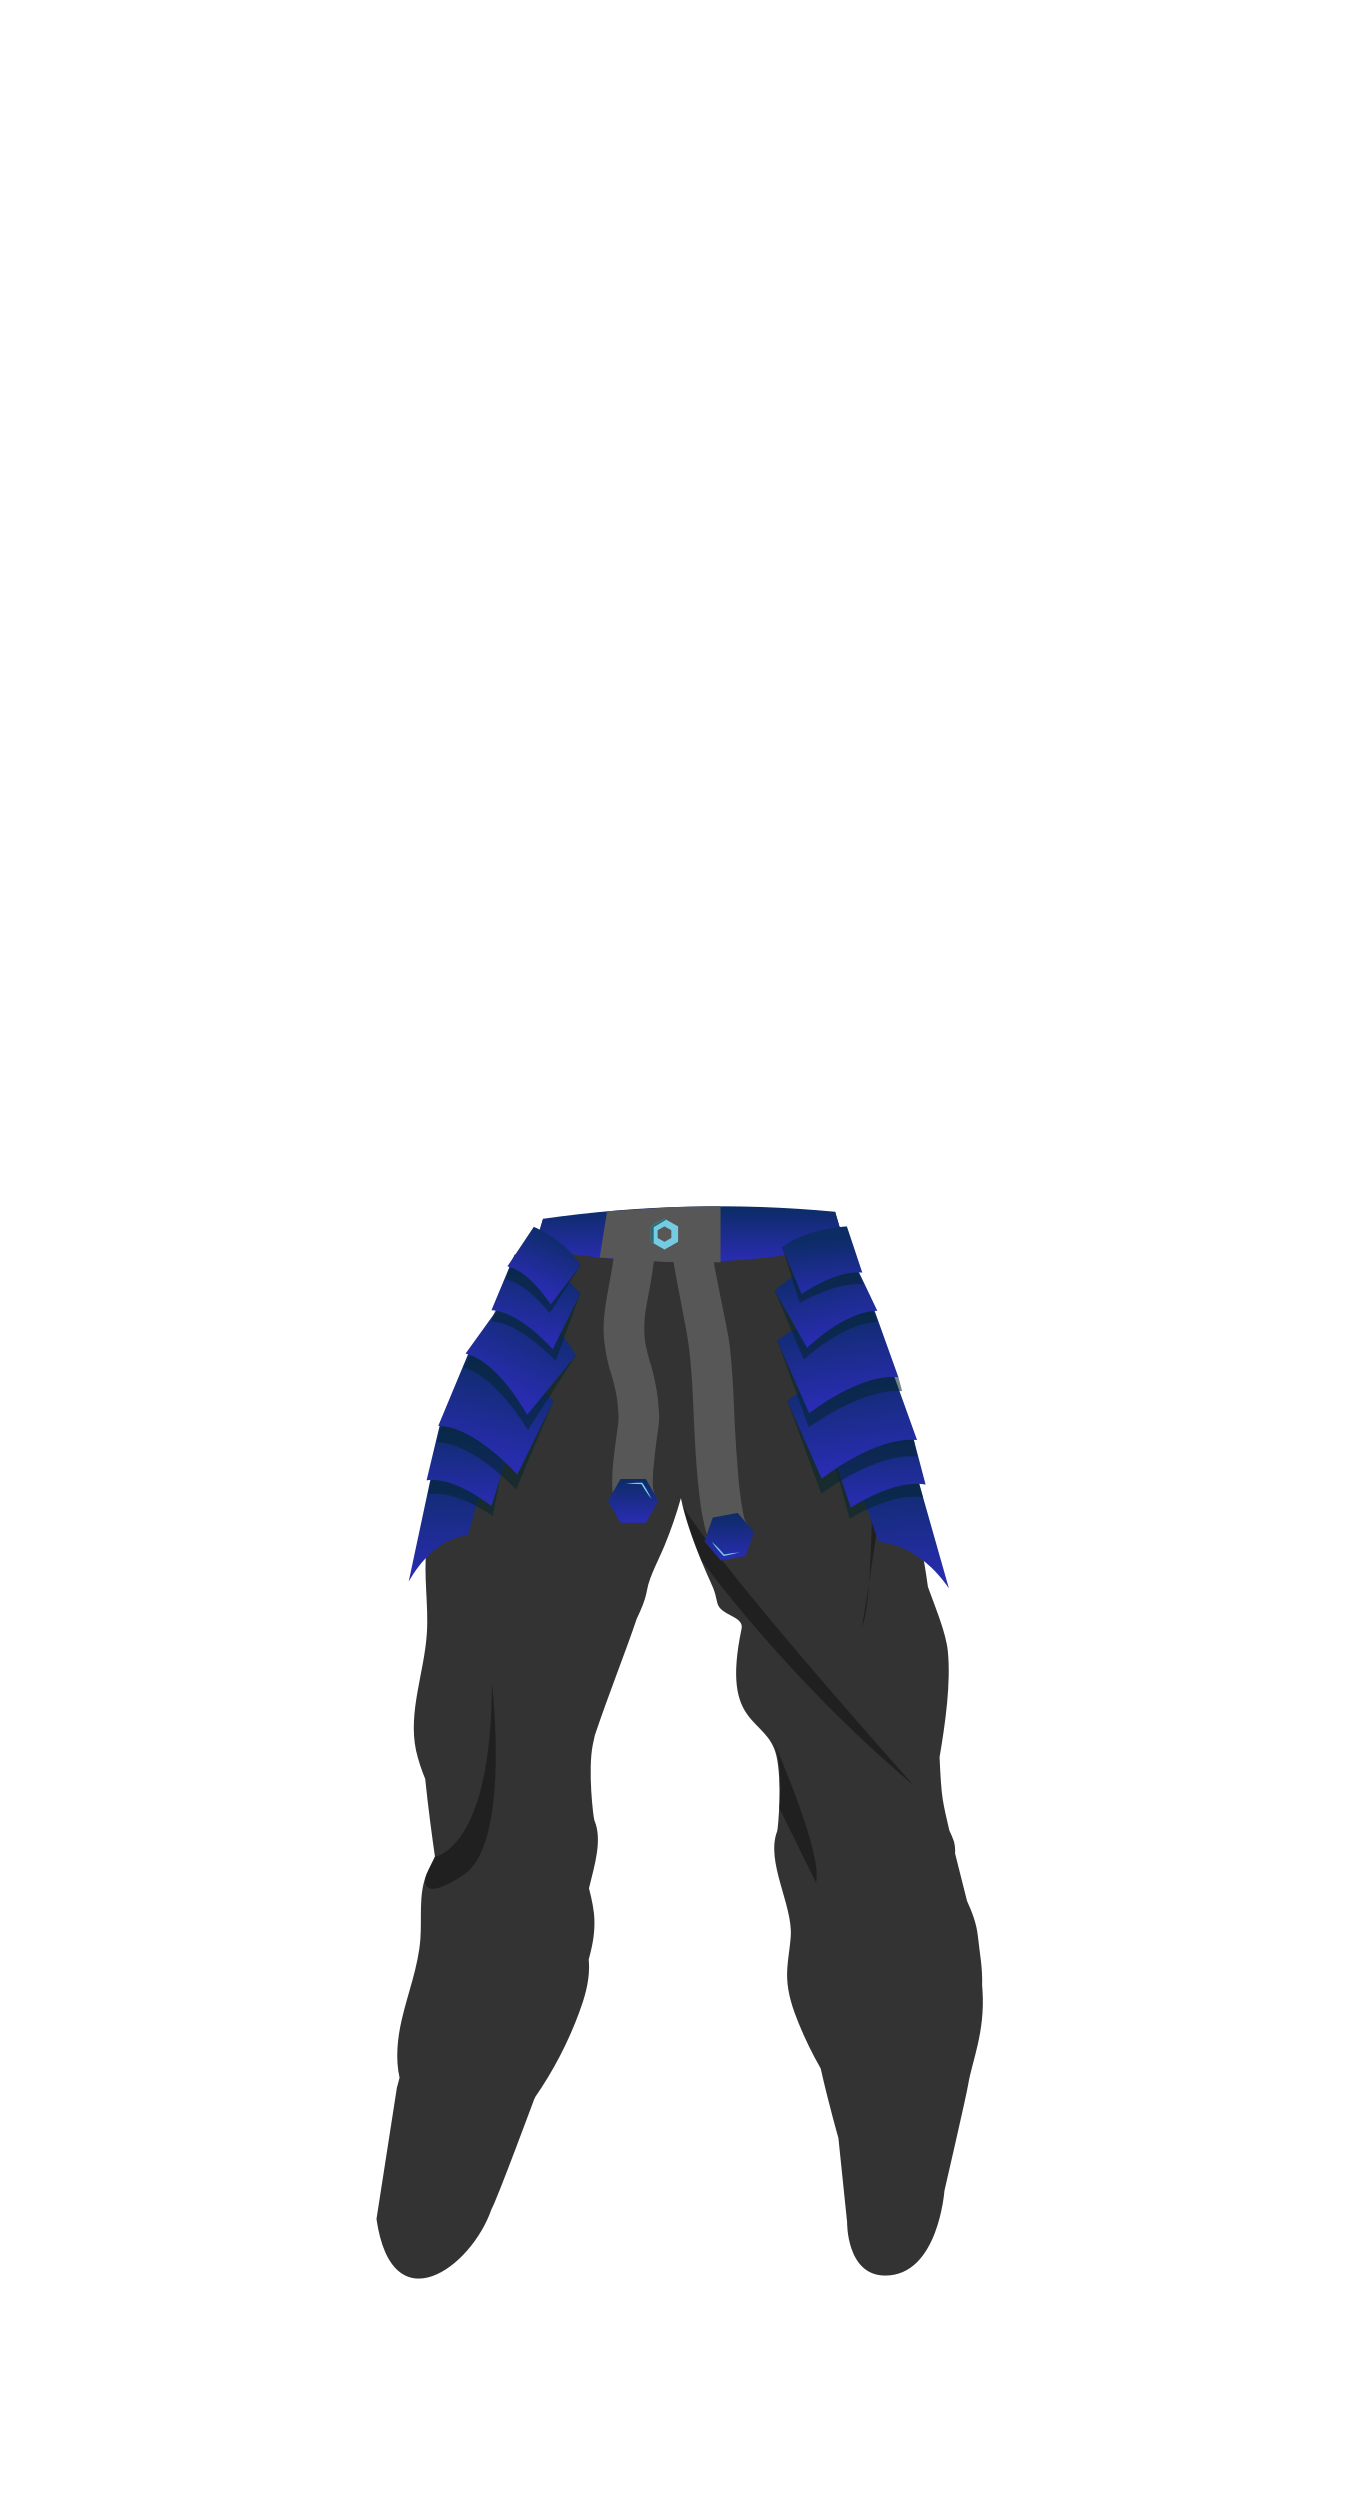
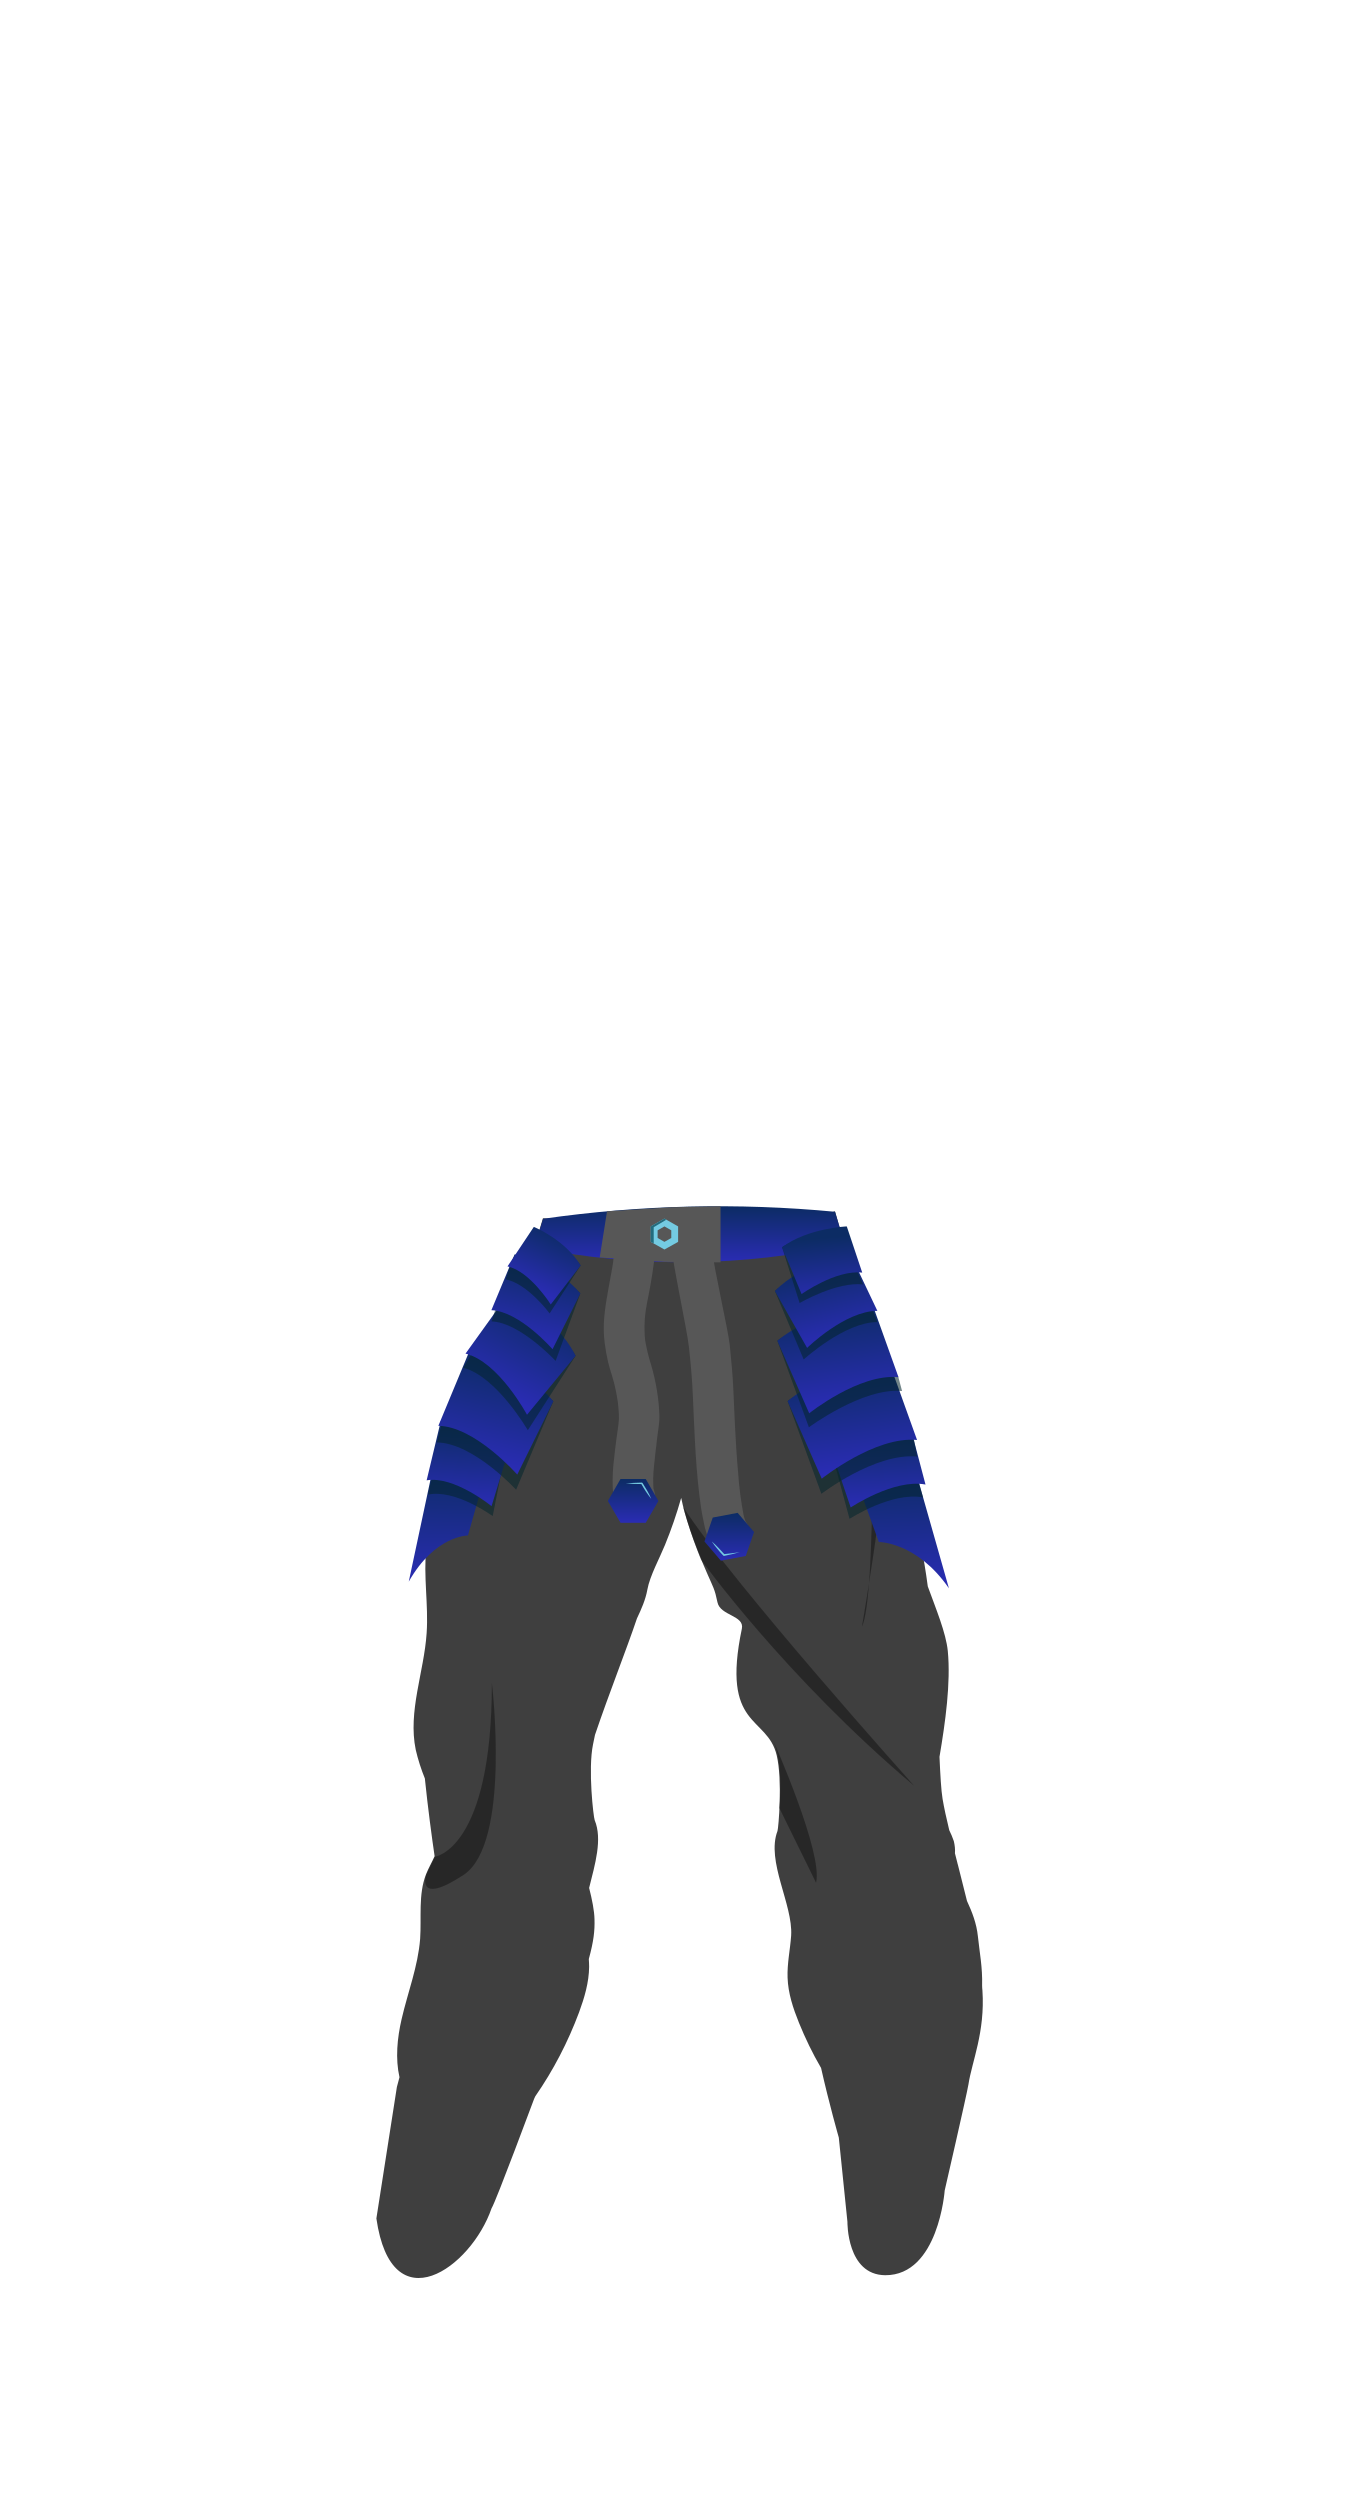
- <svg xmlns="http://www.w3.org/2000/svg" xmlns:xlink="http://www.w3.org/1999/xlink" viewBox="0 0 837.33 1537">
-   <defs>
-     <style>.cls-1{fill:none;}.cls-2{fill:#333;}.cls-2,.cls-3,.cls-4,.cls-5{fill-rule:evenodd;}.cls-3{fill:#050505;opacity:0.41;}.cls-4{fill:url(#linear-gradient);}.cls-5,.cls-6{fill:#575757;}.cls-7{fill:url(#linear-gradient-2);}.cls-8{fill:url(#linear-gradient-3);}.cls-9{fill:#74cbe2;}.cls-10{fill:#246b7c;}.cls-11{fill:url(#linear-gradient-4);}.cls-12{fill:#03252d;opacity:0.56;}.cls-13{fill:url(#linear-gradient-5);}.cls-14{fill:url(#linear-gradient-6);}.cls-15{fill:url(#linear-gradient-7);}.cls-16{fill:url(#linear-gradient-8);}.cls-17{fill:url(#linear-gradient-9);}.cls-18{fill:url(#linear-gradient-10);}.cls-19{fill:url(#linear-gradient-11);}.cls-20{fill:url(#linear-gradient-12);}.cls-21{fill:url(#linear-gradient-13);}.cls-22{fill:url(#linear-gradient-14);}.cls-23{fill:url(#linear-gradient-15);}</style>
-     <linearGradient id="linear-gradient" x1="423.94" y1="775.95" x2="423.94" y2="741.61" gradientUnits="userSpaceOnUse">
-       <stop offset="0" stop-color="#2a2cb4" />
-       <stop offset="1" stop-color="#0c2c64" />
-     </linearGradient>
-     <linearGradient id="linear-gradient-2" x1="389.28" y1="936.21" x2="389.28" y2="909.29" xlink:href="#linear-gradient" />
-     <linearGradient id="linear-gradient-3" x1="448.35" y1="959.45" x2="448.35" y2="930.14" xlink:href="#linear-gradient" />
-     <linearGradient id="linear-gradient-4" x1="546.43" y1="981.44" x2="546.43" y2="905.23" gradientTransform="translate(-29.51 19.75) rotate(-2.38)" xlink:href="#linear-gradient" />
-     <linearGradient id="linear-gradient-5" x1="532.14" y1="929.25" x2="532.14" y2="879.78" gradientTransform="translate(-29.51 19.75) rotate(-2.38)" xlink:href="#linear-gradient" />
-     <linearGradient id="linear-gradient-6" x1="518.67" y1="907.88" x2="518.67" y2="842.82" gradientTransform="matrix(0.99, -0.13, 0.13, 0.99, -102.37, 72.07)" xlink:href="#linear-gradient" />
-     <linearGradient id="linear-gradient-7" x1="514.71" y1="867.03" x2="514.71" y2="806.21" gradientTransform="matrix(0.99, -0.13, 0.13, 0.99, -102.37, 72.07)" xlink:href="#linear-gradient" />
-     <linearGradient id="linear-gradient-8" x1="507.32" y1="826.01" x2="507.32" y2="775.82" gradientTransform="translate(-167.53 134.94) rotate(-13.09)" xlink:href="#linear-gradient" />
-     <linearGradient id="linear-gradient-9" x1="505.57" y1="794.35" x2="505.57" y2="755.5" gradientTransform="matrix(1, -0.09, 0.09, 1, -71.18, 51.32)" xlink:href="#linear-gradient" />
-     <linearGradient id="linear-gradient-10" x1="442.45" y1="977.46" x2="442.45" y2="901.97" gradientTransform="matrix(-1, -0.02, -0.02, 1, 738.44, 6.05)" xlink:href="#linear-gradient" />
-     <linearGradient id="linear-gradient-11" x1="429.91" y1="929.09" x2="429.91" y2="879" gradientTransform="matrix(-1, -0.07, -0.07, 1, 776.66, 26.32)" xlink:href="#linear-gradient" />
-     <linearGradient id="linear-gradient-12" x1="424.81" y1="892.26" x2="424.81" y2="826.19" gradientTransform="matrix(-0.97, -0.23, -0.23, 0.97, 916.98, 132.03)" xlink:href="#linear-gradient" />
-     <linearGradient id="linear-gradient-13" x1="421.85" y1="849.52" x2="421.85" y2="787.76" gradientTransform="matrix(-0.89, -0.45, -0.45, 0.89, 1063.08, 289.36)" xlink:href="#linear-gradient" />
-     <linearGradient id="linear-gradient-14" x1="422.49" y1="803.49" x2="422.49" y2="752.49" gradientTransform="matrix(-0.97, -0.24, -0.24, 0.97, 926.15, 146.73)" xlink:href="#linear-gradient" />
-     <linearGradient id="linear-gradient-15" x1="421.2" y1="784.55" x2="421.2" y2="745.08" gradientTransform="matrix(-0.91, -0.4, -0.4, 0.91, 1028.69, 249.16)" xlink:href="#linear-gradient" />
-   </defs>
-   <g id="Layer_2" data-name="Layer 2">
+ <svg xmlns="http://www.w3.org/2000/svg" version="1.1" id="Layer_1" x="0px" y="0px" viewBox="0 0 837.3 1537" style="enable-background:new 0 0 837.3 1537;" xml:space="preserve">
+   <style type="text/css">
+ 	.st0{fill:none;}
+ 	.st1{fill-rule:evenodd;clip-rule:evenodd;fill:#3F3F3F;}
+ 	.st2{opacity:0.41;fill-rule:evenodd;clip-rule:evenodd;fill:#050505;enable-background:new    ;}
+ 	.st3{fill-rule:evenodd;clip-rule:evenodd;fill:url(#SVGID_1_);}
+ 	.st4{fill-rule:evenodd;clip-rule:evenodd;fill:#575757;}
+ 	.st5{fill:#575757;}
+ 	.st6{fill:url(#SVGID_00000182503589775597462670000007381302771017733516_);}
+ 	.st7{fill:url(#SVGID_00000055669411387765401850000014675750643322307501_);}
+ 	.st8{fill:#74CBE2;}
+ 	.st9{fill:#246B7C;}
+ 	.st10{fill:url(#SVGID_00000144305798106681442350000013758408534224840326_);}
+ 	.st11{opacity:0.56;fill:#03252D;enable-background:new    ;}
+ 	.st12{fill:url(#SVGID_00000133491365335258417510000012148722099920399772_);}
+ 	.st13{fill:url(#SVGID_00000098909064092614940190000017084744835897567374_);}
+ 	.st14{fill:url(#SVGID_00000112613973464410673080000003856219101126163347_);}
+ 	.st15{fill:url(#SVGID_00000088119170962106414450000016734202079076081586_);}
+ 	.st16{fill:url(#SVGID_00000075134025603450372520000010867467425868381608_);}
+ 	.st17{fill:url(#SVGID_00000028315723438580846240000004800124199454087562_);}
+ 	.st18{fill:url(#SVGID_00000081622346473625307220000013121755841431772842_);}
+ 	.st19{fill:url(#SVGID_00000049211953985953856860000008763718140634458496_);}
+ 	.st20{fill:url(#SVGID_00000018199995733222889610000013890164290287461018_);}
+ 	.st21{fill:url(#SVGID_00000057142535759117754680000002683617700050164365_);}
+ 	.st22{fill:url(#SVGID_00000122691996855147664020000013507786897166697115_);}
+ </style>
+   <g id="Layer_2_00000088833414558390655090000008249151169730534819_">
    <g id="base">
-       <rect class="cls-1" width="837.33" height="1537" />
+       <rect class="st0" width="837.3" height="1537" />
    </g>
    <g id="Legs_05">
-       <path class="cls-2" d="M604.05,1223.82c-.07-1-.16-2.07-.24-3.1.34-11.11-1.5-19.86-2.61-30.34-.84-7.83-3.53-14.76-6.67-21.66-1.78-7.13-3.68-14.46-5.61-22.28h0l-.15-.58,0-.09h0q-.81-3.2-1.6-6.28a22.42,22.42,0,0,0-.72-7.46,66.8,66.8,0,0,0-2.8-6.7c-1.77-7.36-3.22-13.89-4.07-19.16-.89-5.53-1.43-14.55-1.93-25.86,3.59-21.2,7-45.53,5.09-65.06-1.08-11.08-7.27-25.89-12.26-39.66-2.44-18.06-5.84-35.36-10.7-50,0-.19-.14-.39-.19-.59-.31-.92-.62-1.87-.94-2.82-1.26-6.77-2.42-13.71-3.27-21.45-2.86-26.05-12-49.86-21.82-70l-11.1-55.13-3.09-10.43L513.42,745c-29.78,12.24-179.54,4.35-179.54,4.35s-3.2,10.75-8.18,26.77c-10.6,22.82-23.57,43.1-47.2,90.78-8.14,16.45-14.24,65.59-16.32,85-1.87,17.38,1.39,35,.24,52.4-1.6,24.12-11.6,48.14-6.66,71.81a109.6,109.6,0,0,0,5.65,17.56c1.79,17.64,4.44,37,6,47.8-1.72,3.75-3.84,7.34-5.33,11.19-4.81,12.42-2.66,26.29-3.65,39.57-1.26,16.9-7.64,32.93-11.44,49.45-2.68,11.65-3.93,24.24-1.34,35.73-1,3.92-1.63,6-1.63,6l-12.56,80.83c9.42,65.44,58.23,30.4,70.79-6.24,2.83-4.43,26.12-67.28,26.17-67.38l.7-1.48A233.89,233.89,0,0,0,356,1237.5c3.34-9,6.14-18.4,6.16-28,0-1.61-.09-3.23-.22-4.83,3-10.88,3.68-17.4,3.49-24.45-.12-5.3-1.49-12.25-3.33-19.32,3.57-14.52,8.32-29.88,3.36-41.65-.72-1.72-4.17-31.12-1-46.63.39-1.93.81-3.85,1.24-5.77,8.66-25.73,19.28-52.27,25.76-71.64,2.74-5.71,5.27-11.52,6.35-17.74,1.46-8.38,7.64-19.51,10.81-27.41a262.64,262.64,0,0,0,10-29c2.29,11.32,7.11,26.34,16.18,47,3.41,7.8,4.43,8.86,6.15,17.2s16.68,8,14.95,16.2c-12.94,61.57,15.55,53.21,21.4,77.84,3.66,15.4,1.14,44.89.47,46.64-7.15,18.62,9.63,45.24,8.39,64.34-.57,8.61-2.52,17.14-2.23,25.76.32,9.61,3.43,18.9,7.05,27.8a232.37,232.37,0,0,0,13.57,27.84c4.9,21.79,10.9,42.79,10.9,42.79l5.35,51.75s-.54,32.62,23.23,32.8c32.85.24,36.6-52.1,36.6-52.1s13.55-58.62,14.58-65.24C597.49,1267.51,605.71,1249.44,604.05,1223.82Z" />
-       <path class="cls-3" d="M267.38,1141.46s35-4.39,35-106.79c0,0,12,98.66-17.36,118s-23,0-23,0Z" />
-       <path class="cls-3" d="M475.46,1070.34s30.8,69.28,26.21,87.15l-22.61-46S481.92,1085.3,475.46,1070.34Z" />
-       <path class="cls-3" d="M431,958.93s51.77,72.18,131,139c0,0-112.37-125.27-142.07-171.58C425.89,947.21,431,958.93,431,958.93Z" />
-       <path class="cls-3" d="M535.79,835.4s3.41,146-5.89,164.68c0,0,21.59-124.32,14.7-143.65C541.39,847.42,535.79,835.4,535.79,835.4Z" />
-       <path class="cls-4" d="M333.88,749.32A760.81,760.81,0,0,1,513.42,745l5.93,20.18a465.16,465.16,0,0,1-190.82,1.77Q331.22,758.12,333.88,749.32Z" />
-       <polygon class="cls-5" points="368.7 773.14 373.22 744.72 413.22 742.15 443 741.61 443 776.09 408.86 775.82 368.7 773.14" />
-       <path class="cls-6" d="M377.48,771.24c-.18,1.7-.39,3.39-.61,5.08l.45-3.32c-1.66,12.32-4.77,24.42-5.92,36.81a72.51,72.51,0,0,0,.28,16.13,107.4,107.4,0,0,0,2.06,11.71c.71,2.89,1.62,5.71,2.47,8.56a105.22,105.22,0,0,1,3.49,16.08l-.44-3.32c.34,2.61.59,5.23.77,7.85a53.21,53.21,0,0,1,.25,5.91c-.08,2-.41,3.93-.67,5.88l.45-3.33c-.95,7-2,14-2.72,21a108.4,108.4,0,0,0-.9,18.27A29.94,29.94,0,0,0,379.39,927a12.63,12.63,0,0,0,7.47,5.74,12.76,12.76,0,0,0,9.63-1.26,12.57,12.57,0,0,0,5.74-7.47,13.68,13.68,0,0,0-1.26-9.63l-.21-.46,1.26,3a13.83,13.83,0,0,1-.82-3.4l.44,3.32a71.35,71.35,0,0,1,.14-14.61c.46-5.61,1.16-11.2,1.91-16.79l-.45,3.33c.54-4,1.11-8,1.62-12a34.21,34.21,0,0,0,.38-6,126.59,126.59,0,0,0-4.85-30.87,115.64,115.64,0,0,1-4.15-17.21l.44,3.32a75.8,75.8,0,0,1,.18-20.13l-.45,3.32c.72-5.31,1.8-10.57,2.78-15.84,1.36-7.31,2.49-14.66,3.29-22,.32-3-1.63-6.8-3.66-8.84a12.51,12.51,0,0,0-17.68,0l-1.95,2.53a12.38,12.38,0,0,0-1.71,6.31Z" />
-       <path class="cls-6" d="M412.47,764.54c.76,11.27,9.91,52.76,11.13,64,1.1,10.06,2,20.2,2.39,30.32.37,8.72.72,17.44,1.21,26.15.64,11.48,1.42,23,2.78,34.38.56,4.76,1.21,9.51,2.19,14.2.59,2.82,1.15,5.69,2,8.45a33.21,33.21,0,0,0,2.95,6.59,8.37,8.37,0,0,0,.8,1.23,13.35,13.35,0,0,0,7.91,5.13,12.78,12.78,0,0,0,9.5-2,12.61,12.61,0,0,0,5.13-7.9c.46-3.19.08-6.91-2-9.5a8.05,8.05,0,0,1-.88-1.38l1.5,2.87a33,33,0,0,1-2.53-8.08l.71,3.28a215.85,215.85,0,0,1-3.54-26.82c-.88-10-1.48-20-2-30.09-.33-6.74-.57-13.48-.89-20.21-.44-9.57-1.27-19.17-2.32-28.69-1-9.06-10-48.38-10.68-57.47-.15-2.14-.29-4.27-.44-6.41a12.49,12.49,0,0,0-13.46-11.46c-6.8.86-5.86,16.71-5.39,23.71Z" />
-       <polygon class="cls-7" points="397.05 909.29 381.51 909.29 373.74 922.75 381.51 936.21 397.05 936.21 404.82 922.75 397.05 909.29" />
-       <polygon class="cls-8" points="453.51 930.14 438.24 932.99 433.07 947.65 443.18 959.45 458.45 956.6 463.62 941.94 453.51 930.14" />
-       <polygon class="cls-9" points="400.15 753.99 400.15 763.47 408.52 768.21 416.89 763.47 416.89 753.99 408.52 749.25 400.15 753.99" />
-       <path class="cls-9" d="M384.7,912c3.31-.29,6.63-.42,9.94-.47l.4.22c1,1.57,2,3.16,2.89,4.79a55.9,55.9,0,0,1,2.55,5c-1.18-1.46-2.27-3-3.3-4.54s-2-3.15-2.94-4.76l.4.22C391.33,912.42,388,912.29,384.7,912Z" />
-       <path class="cls-9" d="M454.82,954.35c-3.21.88-6.44,1.62-9.68,2.28l-.44-.15c-1.27-1.35-2.53-2.73-3.73-4.17s-2.35-2.9-3.42-4.45c1.44,1.22,2.78,2.52,4.08,3.86s2.55,2.73,3.77,4.14l-.44-.15C448.23,955.15,451.51,954.68,454.82,954.35Z" />
-       <polygon class="cls-10" points="409.62 749.87 408.52 749.25 400.15 753.99 400.15 763.47 401.88 764.45 401.88 754.47 409.62 749.87" />
-       <polygon class="cls-6" points="404.32 756.36 404.32 761.11 408.52 763.48 412.72 761.11 412.72 756.36 408.52 753.98 404.32 756.36" />
-       <path class="cls-11" d="M528.33,915l12,33s23.46,0,43.06,28.55L562,901.2S548.41,901.09,528.33,915Z" />
-       <path class="cls-12" d="M510.33,889.32l12,44.53s25.81-16.81,45.2-13.18l-2.39-8.4S530.41,875.43,510.33,889.32Z" />
-       <path class="cls-13" d="M510.33,889.32l12.73,37.53s26.63-17.76,46-14.13l-9.7-36.83S530.41,875.43,510.33,889.32Z" />
-       <path class="cls-12" d="M484.16,861.39l20.76,57S538,893,563.8,895.49l-2.1-10.78S508.88,840.9,484.16,861.39Z" />
-       <path class="cls-14" d="M484.16,861.39l21,47.71S538,882.79,563.8,885.34L546.89,838.2S508.88,840.9,484.16,861.39Z" />
-       <path class="cls-12" d="M477.89,824.3l19.41,53.24s33.21-24.64,57.34-22.26l-2.31-8.59S501,805.15,477.89,824.3Z" />
-       <path class="cls-15" d="M477.89,824.3l19.59,44.59s30.72-24.58,54.85-22.2l-15.8-44.07S501,805.15,477.89,824.3Z" />
-       <path class="cls-12" d="M476.41,793.67l17.71,42.12s25.24-23,45.26-23l-2.61-6.87S493.8,776,476.41,793.67Z" />
-       <path class="cls-16" d="M476.41,793.67l19.76,35s23.19-22.72,43.21-22.76L522.77,771S493.8,776,476.41,793.67Z" />
-       <path class="cls-12" d="M480.84,766.75l10.83,34.3s23-13.4,39.14-11.43l-3.67-8.15S496.8,754.94,480.84,766.75Z" />
-       <path class="cls-17" d="M480.84,766.75l12,28.85s21.19-15.14,37.29-13.18L520.66,754S496.8,754.94,480.84,766.75Z" />
-       <path class="cls-18" d="M297,911.11,287.69,944s-20.41,0-36.44,28.4l16-75.13S279,897.22,297,911.11Z" />
-       <path class="cls-12" d="M311.7,887.68l-8.83,44.38s-23-16.79-39.78-13.2l1.78-8.38S293.74,873.8,311.7,887.68Z" />
-       <path class="cls-19" d="M313.48,889,302.14,926s-23-18.75-39.88-15.88l8.7-36.37S296.13,874.37,313.48,889Z" />
-       <path class="cls-12" d="M340.22,861.46l-22.91,54.37S291,887,268.51,886.7l2.76-10.49S320.69,838.41,340.22,861.46Z" />
-       <path class="cls-20" d="M340.22,861.46,318,906.6s-26.05-29.71-48.55-30l18.73-45S320.69,838.41,340.22,861.46Z" />
-       <path class="cls-12" d="M353.92,833.47l-29.37,45.78s-19.41-33.39-39.84-38.43l4.56-7.45S341,808.33,353.92,833.47Z" />
-       <path class="cls-21" d="M353.92,833.47l-29.87,36.35s-17.39-32.59-37.82-37.63l26.62-37S341,808.33,353.92,833.47Z" />
-       <path class="cls-12" d="M356.84,795.17l-15.25,41.51s-22-23.66-39.42-24.29l2.24-6.77S341.65,777.06,356.84,795.17Z" />
-       <path class="cls-22" d="M356.84,795.17l-17.06,34.35s-20.24-23.35-37.64-24l14.32-34.31S341.65,777.06,356.84,795.17Z" />
-       <path class="cls-12" d="M357,778l-19.12,29.5s-13.3-18.23-27.08-21.05l2.66-7.89S347.41,762.06,357,778Z" />
-       <path class="cls-23" d="M357,778l-18.44,24s-12.85-20.58-26.63-23.4l16.25-24.33S347.41,762.06,357,778Z" />
+       <path class="st1" d="M604,1223.8c-0.1-1-0.2-2.1-0.2-3.1c0.3-11.1-1.5-19.9-2.6-30.3c-0.8-7.8-3.5-14.8-6.7-21.7    c-1.8-7.1-3.7-14.5-5.6-22.3l0,0l-0.2-0.6v-0.1l0,0c-0.5-2.1-1.1-4.2-1.6-6.3c0.2-2.5-0.1-5-0.7-7.5c-0.8-2.3-1.7-4.5-2.8-6.7    c-1.8-7.4-3.2-13.9-4.1-19.2c-0.9-5.5-1.4-14.6-1.9-25.9c3.6-21.2,7-45.5,5.1-65.1c-1.1-11.1-7.3-25.9-12.3-39.7    c-2.4-18.1-5.8-35.4-10.7-50c0-0.2-0.1-0.4-0.2-0.6c-0.3-0.9-0.6-1.9-0.9-2.8c-1.3-6.8-2.4-13.7-3.3-21.5c-2.9-26-12-49.9-21.8-70    l-11.1-55.1l-3.1-10.4l-6-20.2c-29.8,12.2-179.5,4.3-179.5,4.3s-3.2,10.8-8.2,26.8c-10.6,22.8-23.6,43.1-47.2,90.8    c-8.1,16.5-14.2,65.6-16.3,85c-1.9,17.4,1.4,35,0.2,52.4c-1.6,24.1-11.6,48.1-6.7,71.8c1.4,6,3.3,11.9,5.6,17.6    c1.8,17.6,4.4,37,6,47.8c-1.7,3.8-3.8,7.3-5.3,11.2c-4.8,12.4-2.7,26.3-3.6,39.6c-1.3,16.9-7.6,32.9-11.4,49.4    c-2.7,11.7-3.9,24.2-1.3,35.7c-1,3.9-1.6,6-1.6,6l-12.6,80.8c9.4,65.4,58.2,30.4,70.8-6.2c2.8-4.4,26.1-67.3,26.2-67.4l0.7-1.5    c11.1-16,20.1-33.4,26.9-51.6c3.3-9,6.1-18.4,6.2-28c0-1.6-0.1-3.2-0.2-4.8c3-10.9,3.7-17.4,3.5-24.4c-0.1-5.3-1.5-12.2-3.3-19.3    c3.6-14.5,8.3-29.9,3.4-41.7c-0.7-1.7-4.2-31.1-1-46.6c0.4-1.9,0.8-3.8,1.2-5.8c8.7-25.7,19.3-52.3,25.8-71.6    c2.7-5.7,5.3-11.5,6.4-17.7c1.5-8.4,7.6-19.5,10.8-27.4c3.9-9.5,7.2-19.1,10-29c2.3,11.3,7.1,26.3,16.2,47    c3.4,7.8,4.4,8.9,6.1,17.2s16.7,8,15,16.2c-12.9,61.6,15.5,53.2,21.4,77.8c3.7,15.4,1.1,44.9,0.5,46.6    c-7.1,18.6,9.6,45.2,8.4,64.3c-0.6,8.6-2.5,17.1-2.2,25.8c0.3,9.6,3.4,18.9,7,27.8c3.9,9.6,8.4,18.9,13.6,27.8    c4.9,21.8,10.9,42.8,10.9,42.8l5.3,51.8c0,0-0.5,32.6,23.2,32.8c32.8,0.2,36.6-52.1,36.6-52.1s13.5-58.6,14.6-65.2    C597.5,1267.5,605.7,1249.4,604,1223.8z" />
+       <path class="st2" d="M267.4,1141.5c0,0,35-4.4,35-106.8c0,0,12,98.7-17.4,118s-23,0-23,0L267.4,1141.5z" />
+       <path class="st2" d="M475.5,1070.3c0,0,30.8,69.3,26.2,87.2l-22.6-46C479.1,1111.5,481.9,1085.3,475.5,1070.3z" />
+       <path class="st2" d="M431,958.9c0,0,51.8,72.2,131,139c0,0-112.4-125.3-142.1-171.6C425.9,947.2,431,958.9,431,958.9z" />
+       <path class="st2" d="M535.8,835.4c0,0,3.4,146-5.9,164.7c0,0,21.6-124.3,14.7-143.6C541.4,847.4,535.8,835.4,535.8,835.4z" />
+       <linearGradient id="SVGID_1_" gradientUnits="userSpaceOnUse" x1="423.94" y1="762.024" x2="423.94" y2="796.376" gradientTransform="matrix(1 0 0 -1 0 1538)">
+         <stop offset="0" style="stop-color:#2A2CB4" />
+         <stop offset="1" style="stop-color:#0C2C64" />
+       </linearGradient>
+       <path class="st3" d="M333.9,749.3c59.5-8.5,119.7-10,179.5-4.3l5.9,20.2c-62.8,13.8-127.8,14.4-190.8,1.8    C330.3,761.1,332.1,755.2,333.9,749.3z" />
+       <polygon class="st4" points="368.7,773.1 373.2,744.7 413.2,742.2 443,741.6 443,776.1 408.9,775.8   " />
+       <path class="st5" d="M377.5,771.2c-0.2,1.7-0.4,3.4-0.6,5.1l0.5-3.3c-1.7,12.3-4.8,24.4-5.9,36.8c-0.5,5.4-0.4,10.8,0.3,16.1    c0.5,3.9,1.2,7.8,2.1,11.7c0.7,2.9,1.6,5.7,2.5,8.6c1.6,5.3,2.7,10.6,3.5,16.1l-0.4-3.3c0.3,2.6,0.6,5.2,0.8,7.8    c0.2,2,0.3,3.9,0.2,5.9c-0.1,2-0.4,3.9-0.7,5.9l0.5-3.3c-1,7-2,14-2.7,21c-0.8,6.1-1.1,12.2-0.9,18.3c0.1,4.3,1.1,8.6,3,12.5    c1.7,2.8,4.3,4.9,7.5,5.7c3.3,0.9,6.7,0.4,9.6-1.3c2.8-1.7,4.9-4.3,5.7-7.5c0.8-3.3,0.3-6.7-1.3-9.6l-0.2-0.5l1.3,3    c-0.4-1.1-0.7-2.2-0.8-3.4l0.4,3.3c-0.5-4.9-0.4-9.8,0.1-14.6c0.5-5.6,1.2-11.2,1.9-16.8l-0.5,3.3c0.5-4,1.1-8,1.6-12    c0.3-2,0.4-4,0.4-6c-0.3-10.5-2-20.8-4.9-30.9c-1.8-5.6-3.2-11.4-4.1-17.2l0.4,3.3c-0.8-6.7-0.8-13.5,0.2-20.1l-0.5,3.3    c0.7-5.3,1.8-10.6,2.8-15.8c1.4-7.3,2.5-14.7,3.3-22c0.3-3-1.6-6.8-3.7-8.8c-4.9-4.9-12.8-4.9-17.7,0l-2,2.5    c-1.1,1.9-1.7,4.1-1.7,6.3V771.2z" />
+       <path class="st5" d="M412.5,764.5c0.8,11.3,9.9,52.8,11.1,64c1.1,10.1,2,20.2,2.4,30.3c0.4,8.7,0.7,17.4,1.2,26.2    c0.6,11.5,1.4,23,2.8,34.4c0.6,4.8,1.2,9.5,2.2,14.2c0.6,2.8,1.1,5.7,2,8.5c0.7,2.3,1.7,4.5,3,6.6c0.2,0.4,0.5,0.8,0.8,1.2    c1.9,2.6,4.7,4.4,7.9,5.1c3.3,0.6,6.7-0.1,9.5-2c2.7-1.9,4.5-4.7,5.1-7.9c0.5-3.2,0.1-6.9-2-9.5c-0.3-0.4-0.6-0.9-0.9-1.4l1.5,2.9    c-1.2-2.6-2-5.3-2.5-8.1l0.7,3.3c-1.7-8.9-2.9-17.8-3.5-26.8c-0.9-10-1.5-20-2-30.1c-0.3-6.7-0.6-13.5-0.9-20.2    c-0.4-9.6-1.3-19.2-2.3-28.7c-1-9.1-10-48.4-10.7-57.5c-0.1-2.1-0.3-4.3-0.4-6.4c-0.5-6.9-6.6-12-13.4-11.5c0,0,0,0,0,0    c-6.8,0.9-5.9,16.7-5.4,23.7L412.5,764.5z" />
+       <linearGradient id="SVGID_00000131364085276476359290000004492013417631049096_" gradientUnits="userSpaceOnUse" x1="389.28" y1="601.79" x2="389.28" y2="628.71" gradientTransform="matrix(1 0 0 -1 0 1538)">
+         <stop offset="0" style="stop-color:#2A2CB4" />
+         <stop offset="1" style="stop-color:#0C2C64" />
+       </linearGradient>
+       <polygon style="fill:url(#SVGID_00000131364085276476359290000004492013417631049096_);" points="397,909.3 381.5,909.3     373.7,922.8 381.5,936.2 397,936.2 404.8,922.8   " />
+       <linearGradient id="SVGID_00000037670423355380609980000018154506767394032534_" gradientUnits="userSpaceOnUse" x1="448.345" y1="578.55" x2="448.345" y2="607.86" gradientTransform="matrix(1 0 0 -1 0 1538)">
+         <stop offset="0" style="stop-color:#2A2CB4" />
+         <stop offset="1" style="stop-color:#0C2C64" />
+       </linearGradient>
+       <polygon style="fill:url(#SVGID_00000037670423355380609980000018154506767394032534_);" points="453.5,930.1 438.2,933     433.1,947.7 443.2,959.5 458.5,956.6 463.6,941.9   " />
+       <polygon class="st8" points="400.1,754 400.1,763.5 408.5,768.2 416.9,763.5 416.9,754 408.5,749.2   " />
+       <path class="st8" d="M384.7,912c3.3-0.3,6.6-0.4,9.9-0.5l0.4,0.2c1,1.6,2,3.2,2.9,4.8c0.9,1.6,1.8,3.3,2.5,5    c-1.2-1.5-2.3-3-3.3-4.5s-2-3.2-2.9-4.8l0.4,0.2C391.3,912.4,388,912.3,384.7,912z" />
+       <path class="st8" d="M454.8,954.3c-3.2,0.9-6.4,1.6-9.7,2.3l-0.4-0.2c-1.3-1.3-2.5-2.7-3.7-4.2s-2.4-2.9-3.4-4.5    c1.4,1.2,2.8,2.5,4.1,3.9s2.5,2.7,3.8,4.1l-0.4-0.2C448.2,955.2,451.5,954.7,454.8,954.3z" />
+       <polygon class="st9" points="409.6,749.9 408.5,749.2 400.1,754 400.1,763.5 401.9,764.5 401.9,754.5   " />
+       <polygon class="st5" points="404.3,756.4 404.3,761.1 408.5,763.5 412.7,761.1 412.7,756.4 408.5,754   " />
+       <linearGradient id="SVGID_00000008856283252893079500000011419935131277670292_" gradientUnits="userSpaceOnUse" x1="546.914" y1="542.853" x2="546.914" y2="619.032" gradientTransform="matrix(0.9991 -4.152690e-02 -4.152690e-02 -0.9991 33.2847 1542.736)">
+         <stop offset="0" style="stop-color:#2A2CB4" />
+         <stop offset="1" style="stop-color:#0C2C64" />
+       </linearGradient>
+       <path style="fill:url(#SVGID_00000008856283252893079500000011419935131277670292_);" d="M528.3,915l12,33c0,0,23.5,0,43.1,28.5    L562,901.2C562,901.2,548.4,901.1,528.3,915z" />
+       <path class="st11" d="M510.3,889.3l12,44.5c0,0,25.8-16.8,45.2-13.2l-2.4-8.4C565.1,912.3,530.4,875.4,510.3,889.3z" />
+       <linearGradient id="SVGID_00000070824929390983108570000002890453810455665308_" gradientUnits="userSpaceOnUse" x1="532.622" y1="595.016" x2="532.622" y2="644.493" gradientTransform="matrix(0.9991 -4.152690e-02 -4.152690e-02 -0.9991 33.2847 1542.736)">
+         <stop offset="0" style="stop-color:#2A2CB4" />
+         <stop offset="1" style="stop-color:#0C2C64" />
+       </linearGradient>
+       <path style="fill:url(#SVGID_00000070824929390983108570000002890453810455665308_);" d="M510.3,889.3l12.7,37.5    c0,0,26.6-17.8,46-14.1l-9.7-36.8C559.4,875.9,530.4,875.4,510.3,889.3z" />
+       <path class="st11" d="M484.2,861.4l20.8,57c0,0,33.1-25.4,58.9-22.9l-2.1-10.8C561.7,884.7,508.9,840.9,484.2,861.4z" />
+       <linearGradient id="SVGID_00000039134368112498173000000003257462716865465779_" gradientUnits="userSpaceOnUse" x1="517.631" y1="586.957" x2="517.631" y2="652.019" gradientTransform="matrix(0.99 -0.13 -0.13 -0.99 91.8 1551.98)">
+         <stop offset="0" style="stop-color:#2A2CB4" />
+         <stop offset="1" style="stop-color:#0C2C64" />
+       </linearGradient>
+       <path style="fill:url(#SVGID_00000039134368112498173000000003257462716865465779_);" d="M484.2,861.4l21,47.7    c0,0,32.8-26.3,58.6-23.8l-16.9-47.1C546.9,838.2,508.9,840.9,484.2,861.4z" />
+       <path class="st11" d="M477.9,824.3l19.4,53.2c0,0,33.2-24.6,57.3-22.3l-2.3-8.6C552.3,846.7,501,805.2,477.9,824.3z" />
+       <linearGradient id="SVGID_00000099624942128666043610000000836421962875272840_" gradientUnits="userSpaceOnUse" x1="513.761" y1="627.808" x2="513.761" y2="688.614" gradientTransform="matrix(0.99 -0.13 -0.13 -0.99 91.8 1551.98)">
+         <stop offset="0" style="stop-color:#2A2CB4" />
+         <stop offset="1" style="stop-color:#0C2C64" />
+       </linearGradient>
+       <path style="fill:url(#SVGID_00000099624942128666043610000000836421962875272840_);" d="M477.9,824.3l19.6,44.6    c0,0,30.7-24.6,54.9-22.2l-15.8-44.1C536.5,802.6,501,805.2,477.9,824.3z" />
+       <path class="st11" d="M476.4,793.7l17.7,42.1c0,0,25.2-23,45.3-23l-2.6-6.9C536.8,805.9,493.8,776,476.4,793.7z" />
+       <linearGradient id="SVGID_00000078032432420861051040000010394524813306466749_" gradientUnits="userSpaceOnUse" x1="503.027" y1="636.748" x2="503.027" y2="686.965" gradientTransform="matrix(0.974 -0.2265 -0.2265 -0.974 167.9203 1558.731)">
+         <stop offset="0" style="stop-color:#2A2CB4" />
+         <stop offset="1" style="stop-color:#0C2C64" />
+       </linearGradient>
+       <path style="fill:url(#SVGID_00000078032432420861051040000010394524813306466749_);" d="M476.4,793.7l19.8,35    c0,0,23.2-22.7,43.2-22.8L522.8,771C522.8,771,493.8,776,476.4,793.7z" />
+       <path class="st11" d="M480.8,766.8l10.8,34.3c0,0,23-13.4,39.1-11.4l-3.7-8.2C527.1,781.5,496.8,754.9,480.8,766.8z" />
+       <linearGradient id="SVGID_00000075861181665242312390000010785060786634520488_" gradientUnits="userSpaceOnUse" x1="506.505" y1="714.036" x2="506.505" y2="752.861" gradientTransform="matrix(1 -9.000000e-02 -9.000000e-02 -1 65.53 1559.62)">
+         <stop offset="0" style="stop-color:#2A2CB4" />
+         <stop offset="1" style="stop-color:#0C2C64" />
+       </linearGradient>
+       <path style="fill:url(#SVGID_00000075861181665242312390000010785060786634520488_);" d="M480.8,766.8l12,28.8    c0,0,21.2-15.1,37.3-13.2l-9.5-28.4C520.7,754,496.8,754.9,480.8,766.8z" />
+       <linearGradient id="SVGID_00000096019001960708331540000003981376774145405590_" gradientUnits="userSpaceOnUse" x1="-214.065" y1="567.13" x2="-214.065" y2="642.55" gradientTransform="matrix(-1 -2.000000e-02 2.000000e-02 -1 48.06 1537.45)">
+         <stop offset="0" style="stop-color:#2A2CB4" />
+         <stop offset="1" style="stop-color:#0C2C64" />
+       </linearGradient>
+       <path style="fill:url(#SVGID_00000096019001960708331540000003981376774145405590_);" d="M297,911.1l-9.3,32.9    c0,0-20.4,0-36.4,28.4l16-75.1C267.2,897.3,279,897.2,297,911.1z" />
+       <path class="st11" d="M311.7,887.7l-8.8,44.4c0,0-23-16.8-39.8-13.2l1.8-8.4C264.9,910.5,293.7,873.8,311.7,887.7z" />
+       <linearGradient id="SVGID_00000132807838114635264100000004595107237917045129_" gradientUnits="userSpaceOnUse" x1="-231.489" y1="631.805" x2="-231.489" y2="681.895" gradientTransform="matrix(-1 -7.000000e-02 7.000000e-02 -1 10.33 1541.22)">
+         <stop offset="0" style="stop-color:#2A2CB4" />
+         <stop offset="1" style="stop-color:#0C2C64" />
+       </linearGradient>
+       <path style="fill:url(#SVGID_00000132807838114635264100000004595107237917045129_);" d="M313.5,889l-11.3,37    c0,0-23-18.8-39.9-15.9l8.7-36.4C271,873.8,296.1,874.4,313.5,889z" />
+       <path class="st11" d="M340.2,861.5l-22.9,54.4c0,0-26.3-28.8-48.8-29.1l2.8-10.5C271.3,876.2,320.7,838.4,340.2,861.5z" />
+       <linearGradient id="SVGID_00000163754689476845593120000014381240970949611138_" gradientUnits="userSpaceOnUse" x1="-220.782" y1="721.659" x2="-220.782" y2="787.729" gradientTransform="matrix(-0.97 -0.23 0.23 -0.97 -82.49 1548.56)">
+         <stop offset="0" style="stop-color:#2A2CB4" />
+         <stop offset="1" style="stop-color:#0C2C64" />
+       </linearGradient>
+       <path style="fill:url(#SVGID_00000163754689476845593120000014381240970949611138_);" d="M340.2,861.5L318,906.6    c0,0-26-29.7-48.5-30l18.7-45C288.2,831.6,320.7,838.4,340.2,861.5z" />
+       <path class="st11" d="M353.9,833.5l-29.4,45.8c0,0-19.4-33.4-39.8-38.4l4.6-7.5C289.3,833.4,341,808.3,353.9,833.5z" />
+       <linearGradient id="SVGID_00000083082916501344689970000003325037309796370107_" gradientUnits="userSpaceOnUse" x1="-197.723" y1="835.788" x2="-197.723" y2="897.513" gradientTransform="matrix(-0.89 -0.45 0.45 -0.89 -244.17 1511.77)">
+         <stop offset="0" style="stop-color:#2A2CB4" />
+         <stop offset="1" style="stop-color:#0C2C64" />
+       </linearGradient>
+       <path style="fill:url(#SVGID_00000083082916501344689970000003325037309796370107_);" d="M353.9,833.5l-29.9,36.3    c0,0-17.4-32.6-37.8-37.6l26.6-37C312.9,795.2,341,808.3,353.9,833.5z" />
+       <path class="st11" d="M356.8,795.2l-15.2,41.5c0,0-22-23.7-39.4-24.3l2.2-6.8C304.4,805.6,341.6,777.1,356.8,795.2z" />
+       <linearGradient id="SVGID_00000008846854465267431820000006127006228749170876_" gradientUnits="userSpaceOnUse" x1="-223.488" y1="813.287" x2="-223.488" y2="864.328" gradientTransform="matrix(-0.97 -0.24 0.24 -0.97 -88.51 1559.96)">
+         <stop offset="0" style="stop-color:#2A2CB4" />
+         <stop offset="1" style="stop-color:#0C2C64" />
+       </linearGradient>
+       <path style="fill:url(#SVGID_00000008846854465267431820000006127006228749170876_);" d="M356.8,795.2l-17.1,34.3    c0,0-20.2-23.3-37.6-24l14.3-34.3C316.5,771.2,341.6,777.1,356.8,795.2z" />
+       <path class="st11" d="M357,778l-19.1,29.5c0,0-13.3-18.2-27.1-21l2.7-7.9C313.5,778.6,347.4,762.1,357,778z" />
+       <linearGradient id="SVGID_00000146476923747779660720000004941589396853815978_" gradientUnits="userSpaceOnUse" x1="-201.077" y1="885.538" x2="-201.077" y2="925.008" gradientTransform="matrix(-0.91 -0.4 0.4 -0.91 -209.2101 1518.45)">
+         <stop offset="0" style="stop-color:#2A2CB4" />
+         <stop offset="1" style="stop-color:#0C2C64" />
+       </linearGradient>
+       <path style="fill:url(#SVGID_00000146476923747779660720000004941589396853815978_);" d="M357,778l-18.4,24    c0,0-12.9-20.6-26.6-23.4l16.2-24.3C328.2,754.3,347.4,762.1,357,778z" />
    </g>
  </g>
</svg>
